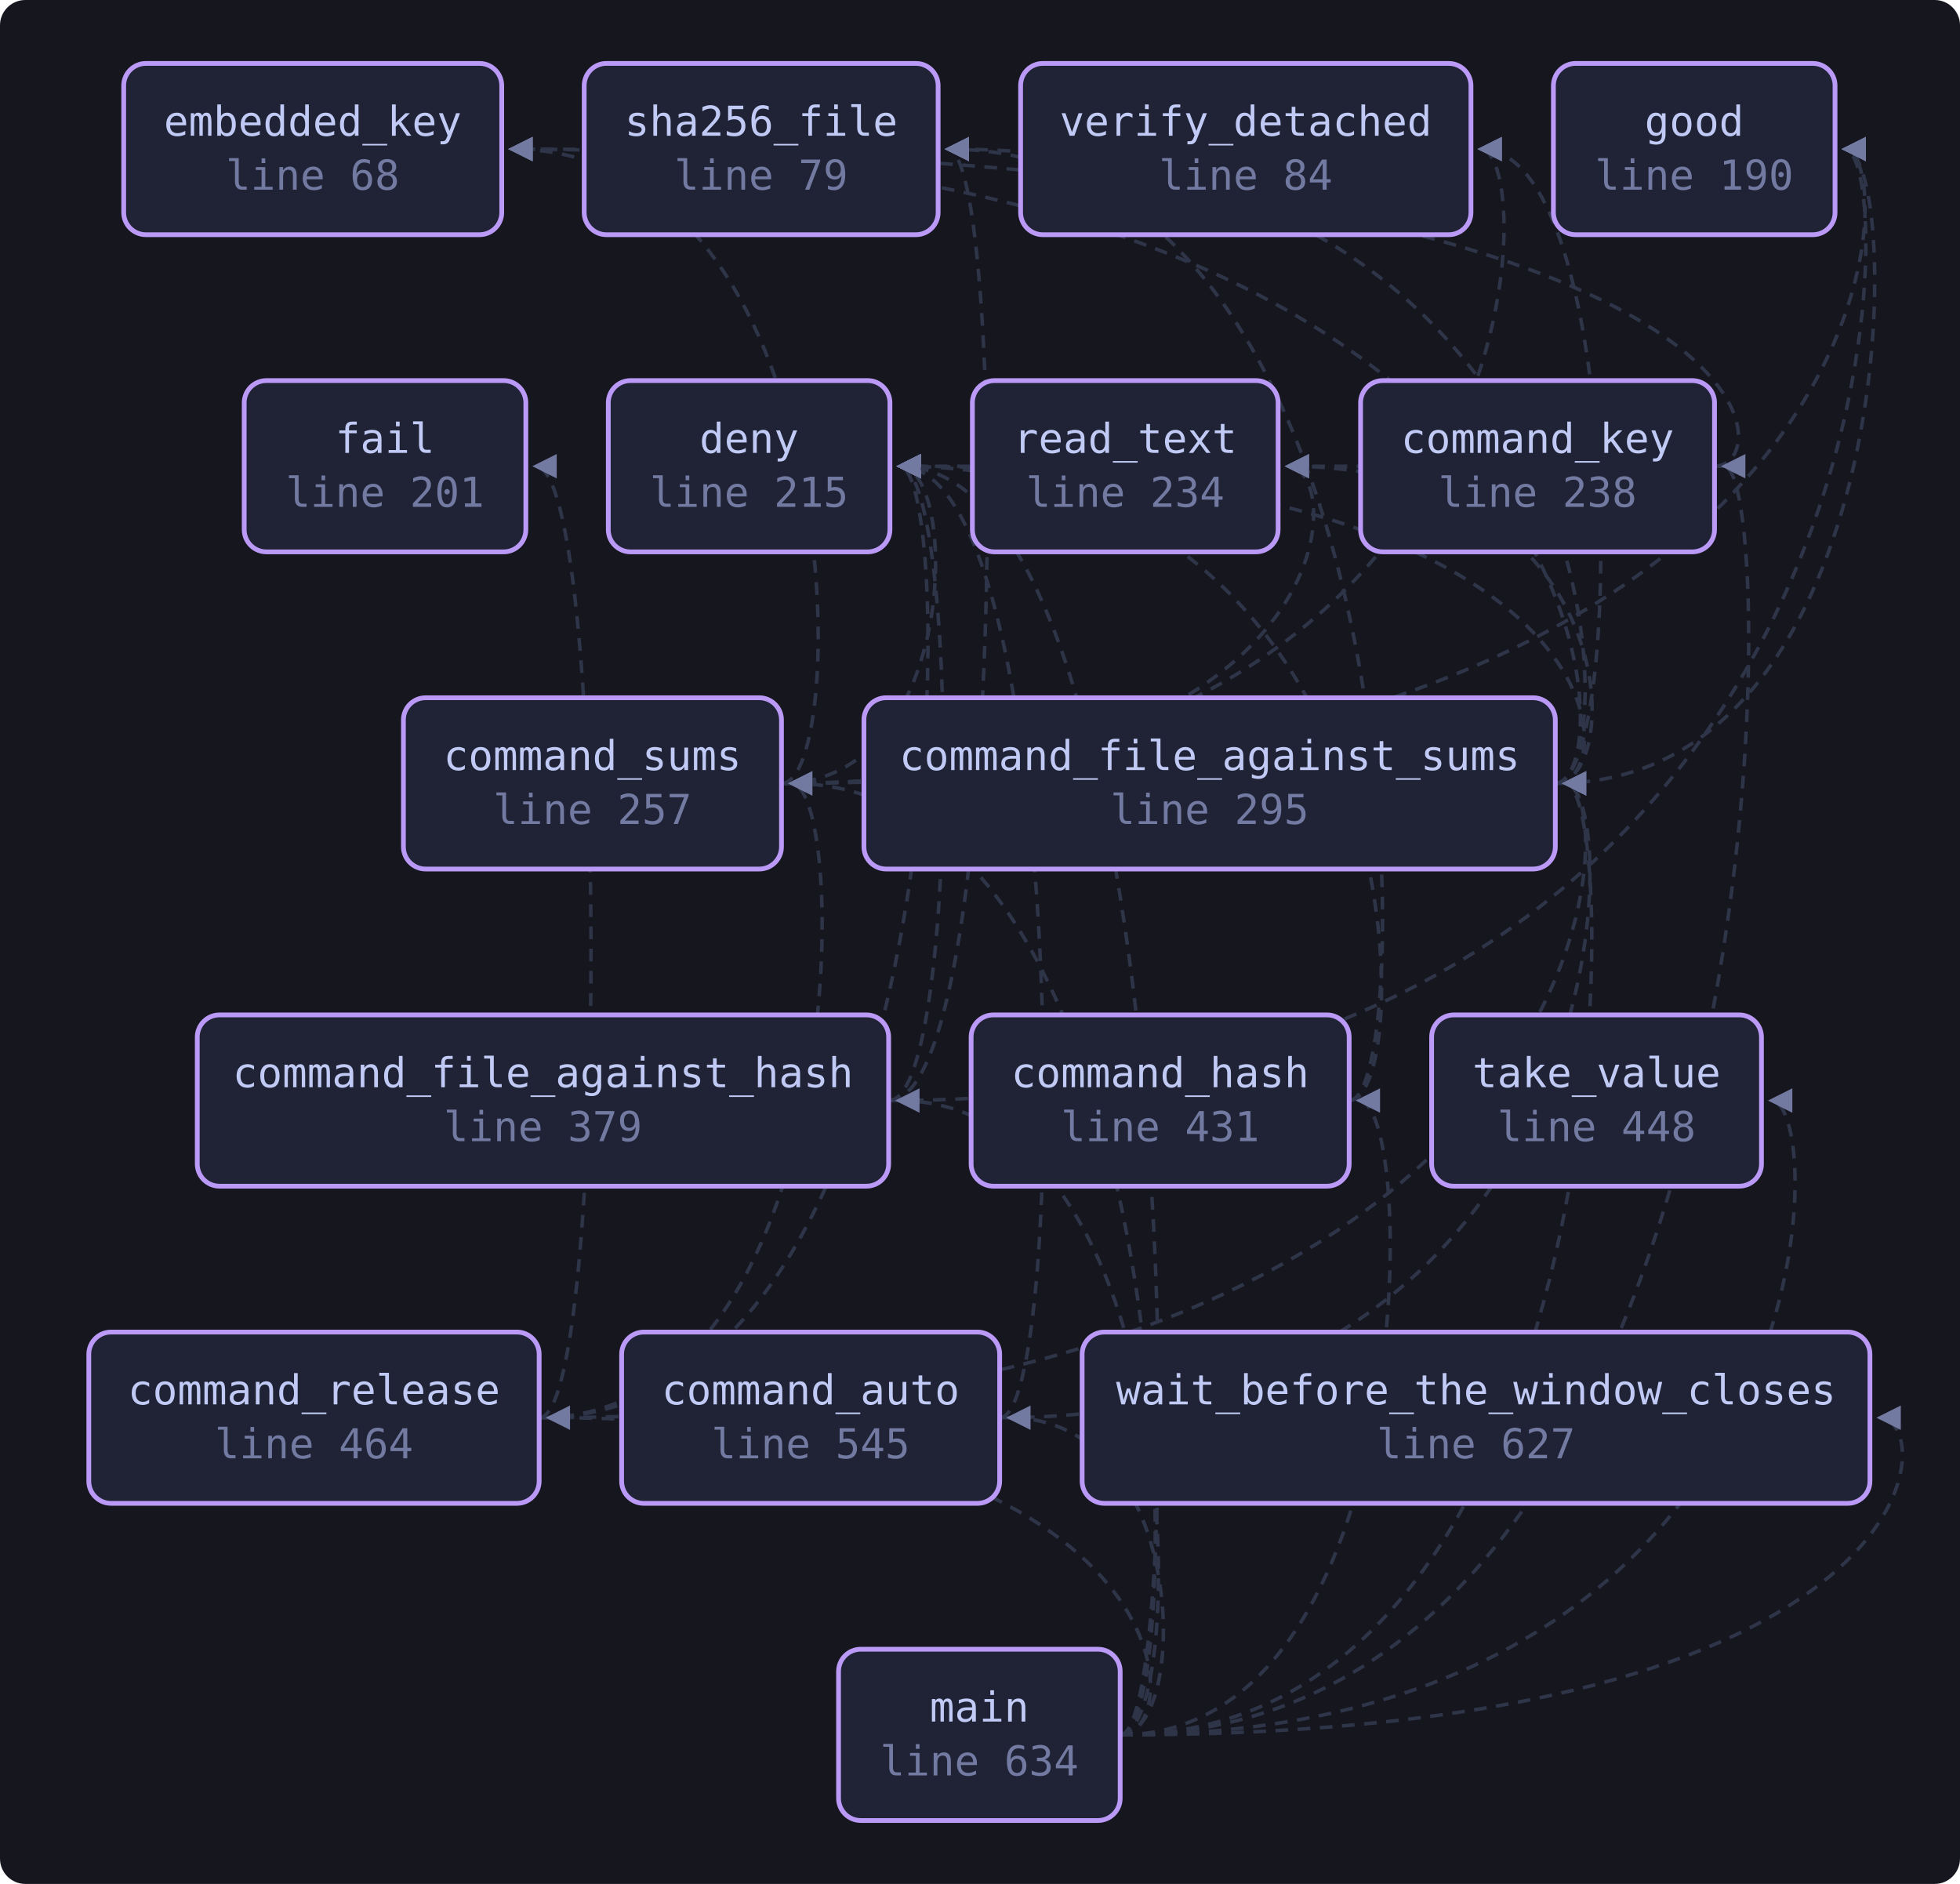
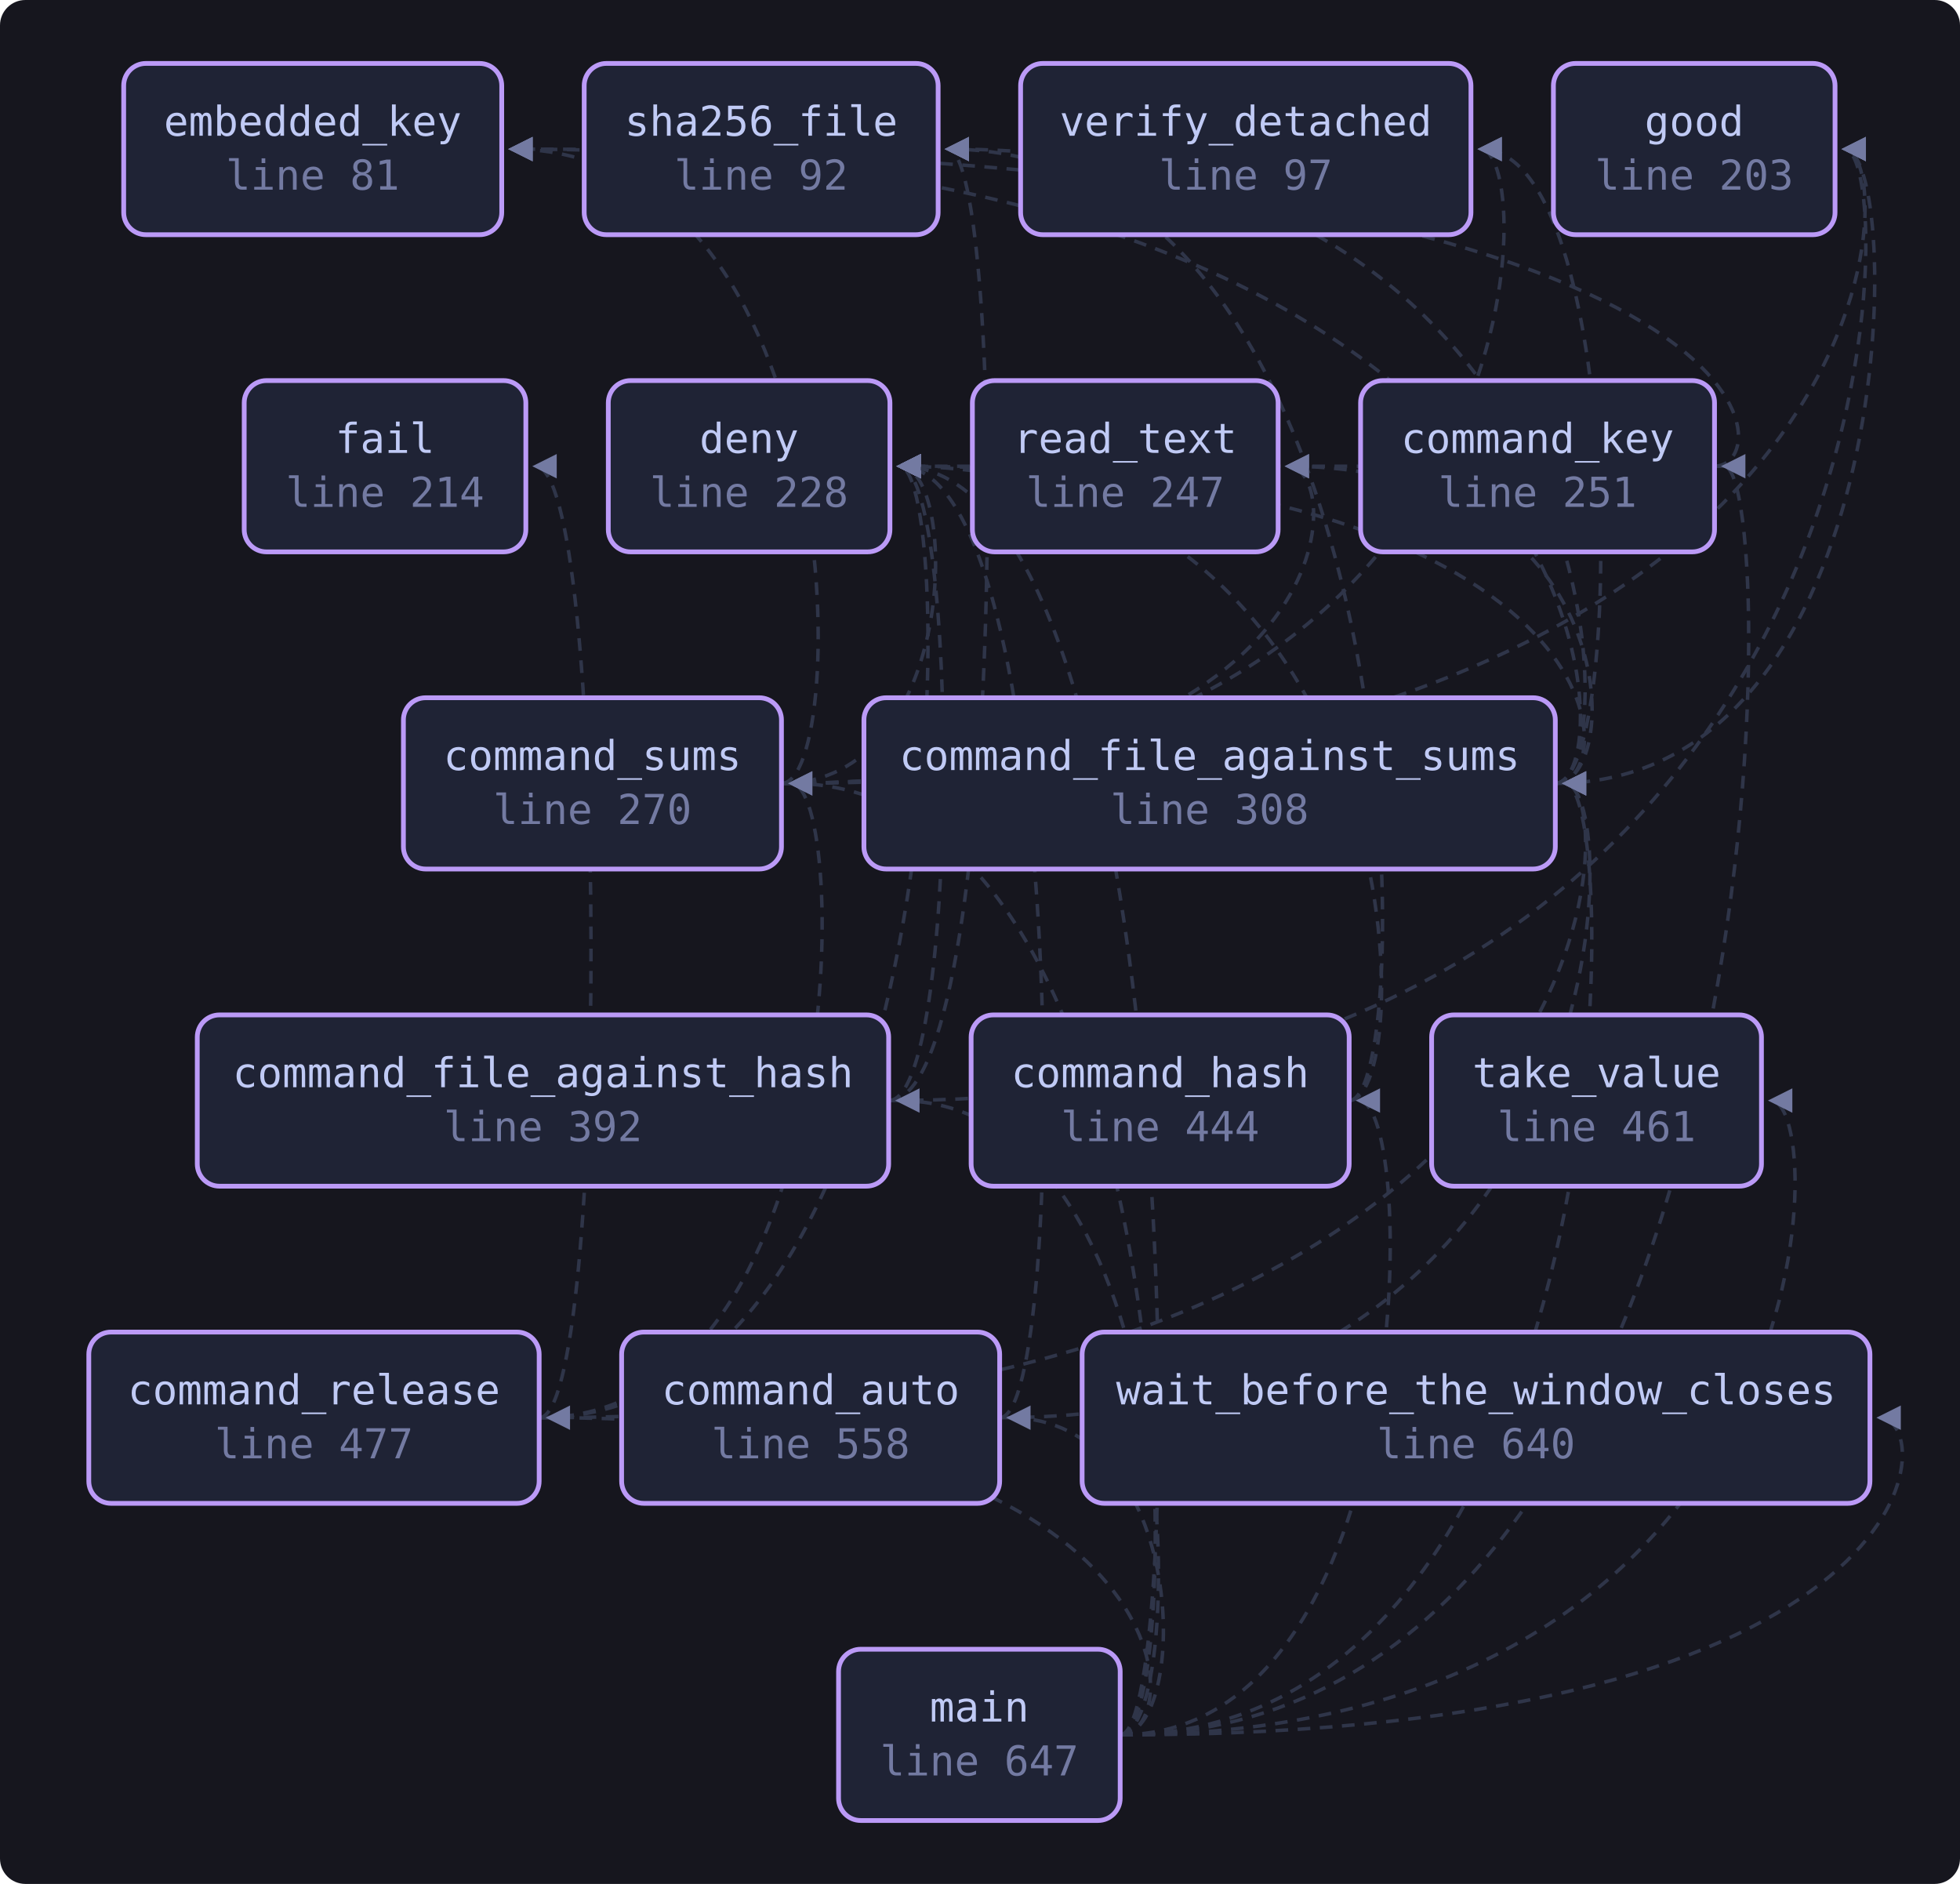
<svg xmlns="http://www.w3.org/2000/svg" viewBox="0 0 618 594" width="618" height="594" style="max-width:100%;height:auto" role="img" aria-label="flowchart">
  <defs>
    <marker id="a" viewBox="0 0 8 8" refX="7" refY="4" markerWidth="7" markerHeight="7" orient="auto-start-reverse">
      <path d="M0 0 L8 4 L0 8 z" fill="var(--muted, #737aa2)" />
    </marker>
  </defs>
  <rect x="0" y="0" width="618" height="594" fill="var(--bg-inset, #16161e)" rx="8" />
  <path d="M315.2 447.0 C 512.4 447.0, 512.4 247.0, 493.4 247.0" fill="none" stroke="var(--border, #2f3549)" stroke-width="1.1" stroke-dasharray="4 3" marker-end="url(#a)" />
  <path d="M315.2 447.0 C 337.2 447.0, 337.2 147.0, 283.6 147.0" fill="none" stroke="var(--border, #2f3549)" stroke-width="1.1" stroke-dasharray="4 3" marker-end="url(#a)" />
  <path d="M280.2 347.0 C 302.6 347.0, 302.6 147.0, 283.6 147.0" fill="none" stroke="var(--border, #2f3549)" stroke-width="1.1" stroke-dasharray="4 3" marker-end="url(#a)" />
  <path d="M280.2 347.0 C 600.6 347.0, 600.6 47.0, 581.6 47.0" fill="none" stroke="var(--border, #2f3549)" stroke-width="1.1" stroke-dasharray="4 3" marker-end="url(#a)" />
  <path d="M280.2 347.0 C 317.8 347.0, 317.8 47.0, 298.8 47.0" fill="none" stroke="var(--border, #2f3549)" stroke-width="1.1" stroke-dasharray="4 3" marker-end="url(#a)" />
  <path d="M490.4 247.0 C 512.4 247.0, 512.4 147.0, 283.6 147.0" fill="none" stroke="var(--border, #2f3549)" stroke-width="1.1" stroke-dasharray="4 3" marker-end="url(#a)" />
  <path d="M490.4 247.0 C 512.4 247.0, 512.4 47.0, 161.2 47.0" fill="none" stroke="var(--border, #2f3549)" stroke-width="1.1" stroke-dasharray="4 3" marker-end="url(#a)" />
  <path d="M490.4 247.0 C 600.6 247.0, 600.6 47.0, 581.6 47.0" fill="none" stroke="var(--border, #2f3549)" stroke-width="1.1" stroke-dasharray="4 3" marker-end="url(#a)" />
  <path d="M490.4 247.0 C 512.4 247.0, 512.4 147.0, 406.0 147.0" fill="none" stroke="var(--border, #2f3549)" stroke-width="1.1" stroke-dasharray="4 3" marker-end="url(#a)" />
  <path d="M490.4 247.0 C 512.4 247.0, 512.4 47.0, 298.8 47.0" fill="none" stroke="var(--border, #2f3549)" stroke-width="1.1" stroke-dasharray="4 3" marker-end="url(#a)" />
  <path d="M490.4 247.0 C 512.4 247.0, 512.4 47.0, 466.8 47.0" fill="none" stroke="var(--border, #2f3549)" stroke-width="1.1" stroke-dasharray="4 3" marker-end="url(#a)" />
  <path d="M425.4 347.0 C 447.4 347.0, 447.4 147.0, 283.6 147.0" fill="none" stroke="var(--border, #2f3549)" stroke-width="1.1" stroke-dasharray="4 3" marker-end="url(#a)" />
  <path d="M425.4 347.0 C 447.4 347.0, 447.4 47.0, 298.8 47.0" fill="none" stroke="var(--border, #2f3549)" stroke-width="1.1" stroke-dasharray="4 3" marker-end="url(#a)" />
  <path d="M540.6 147.0 C 562.6 147.0, 562.6 147.0, 283.6 147.0" fill="none" stroke="var(--border, #2f3549)" stroke-width="1.1" stroke-dasharray="4 3" marker-end="url(#a)" />
  <path d="M540.6 147.0 C 562.6 147.0, 562.6 47.0, 161.2 47.0" fill="none" stroke="var(--border, #2f3549)" stroke-width="1.1" stroke-dasharray="4 3" marker-end="url(#a)" />
  <path d="M170.0 447.0 C 512.4 447.0, 512.4 247.0, 493.4 247.0" fill="none" stroke="var(--border, #2f3549)" stroke-width="1.1" stroke-dasharray="4 3" marker-end="url(#a)" />
  <path d="M170.0 447.0 C 268.4 447.0, 268.4 247.0, 249.4 247.0" fill="none" stroke="var(--border, #2f3549)" stroke-width="1.1" stroke-dasharray="4 3" marker-end="url(#a)" />
  <path d="M170.0 447.0 C 302.6 447.0, 302.6 147.0, 283.6 147.0" fill="none" stroke="var(--border, #2f3549)" stroke-width="1.1" stroke-dasharray="4 3" marker-end="url(#a)" />
  <path d="M170.0 447.0 C 192.0 447.0, 192.0 147.0, 168.8 147.0" fill="none" stroke="var(--border, #2f3549)" stroke-width="1.1" stroke-dasharray="4 3" marker-end="url(#a)" />
  <path d="M246.4 247.0 C 302.6 247.0, 302.6 147.0, 283.6 147.0" fill="none" stroke="var(--border, #2f3549)" stroke-width="1.1" stroke-dasharray="4 3" marker-end="url(#a)" />
  <path d="M246.4 247.0 C 268.4 247.0, 268.4 47.0, 161.2 47.0" fill="none" stroke="var(--border, #2f3549)" stroke-width="1.1" stroke-dasharray="4 3" marker-end="url(#a)" />
  <path d="M246.4 247.0 C 600.6 247.0, 600.6 47.0, 581.6 47.0" fill="none" stroke="var(--border, #2f3549)" stroke-width="1.1" stroke-dasharray="4 3" marker-end="url(#a)" />
  <path d="M246.4 247.0 C 425.0 247.0, 425.0 147.0, 406.0 147.0" fill="none" stroke="var(--border, #2f3549)" stroke-width="1.1" stroke-dasharray="4 3" marker-end="url(#a)" />
  <path d="M246.4 247.0 C 485.8 247.0, 485.8 47.0, 466.8 47.0" fill="none" stroke="var(--border, #2f3549)" stroke-width="1.1" stroke-dasharray="4 3" marker-end="url(#a)" />
  <path d="M353.2 547.0 C 375.2 547.0, 375.2 447.0, 318.2 447.0" fill="none" stroke="var(--border, #2f3549)" stroke-width="1.1" stroke-dasharray="4 3" marker-end="url(#a)" />
  <path d="M353.2 547.0 C 375.2 547.0, 375.2 347.0, 283.2 347.0" fill="none" stroke="var(--border, #2f3549)" stroke-width="1.1" stroke-dasharray="4 3" marker-end="url(#a)" />
  <path d="M353.2 547.0 C 512.4 547.0, 512.4 247.0, 493.4 247.0" fill="none" stroke="var(--border, #2f3549)" stroke-width="1.1" stroke-dasharray="4 3" marker-end="url(#a)" />
  <path d="M353.2 547.0 C 447.4 547.0, 447.4 347.0, 428.4 347.0" fill="none" stroke="var(--border, #2f3549)" stroke-width="1.1" stroke-dasharray="4 3" marker-end="url(#a)" />
  <path d="M353.2 547.0 C 562.6 547.0, 562.6 147.0, 543.6 147.0" fill="none" stroke="var(--border, #2f3549)" stroke-width="1.1" stroke-dasharray="4 3" marker-end="url(#a)" />
  <path d="M353.2 547.0 C 375.2 547.0, 375.2 447.0, 173.0 447.0" fill="none" stroke="var(--border, #2f3549)" stroke-width="1.1" stroke-dasharray="4 3" marker-end="url(#a)" />
  <path d="M353.2 547.0 C 375.2 547.0, 375.2 247.0, 249.4 247.0" fill="none" stroke="var(--border, #2f3549)" stroke-width="1.1" stroke-dasharray="4 3" marker-end="url(#a)" />
  <path d="M353.2 547.0 C 375.2 547.0, 375.2 147.0, 283.6 147.0" fill="none" stroke="var(--border, #2f3549)" stroke-width="1.1" stroke-dasharray="4 3" marker-end="url(#a)" />
  <path d="M353.2 547.0 C 577.4 547.0, 577.4 347.0, 558.4 347.0" fill="none" stroke="var(--border, #2f3549)" stroke-width="1.1" stroke-dasharray="4 3" marker-end="url(#a)" />
  <path d="M353.2 547.0 C 611.6 547.0, 611.6 447.0, 592.6 447.0" fill="none" stroke="var(--border, #2f3549)" stroke-width="1.1" stroke-dasharray="4 3" marker-end="url(#a)" />
-   <a href="https://github.com/tilas01/veilvoice/blob/main/crates/veilvoice-verify/src/main.rs#L68" target="_blank" rel="noopener noreferrer">
+   <a href="https://github.com/tilas01/veilvoice/blob/main/crates/veilvoice-verify/src/main.rs#L81" target="_blank" rel="noopener noreferrer">
    <rect x="39.0" y="20.0" width="119.2" height="54.0" rx="7" fill="var(--bg-soft, #1f2335)" stroke="var(--accent-2, #bb9af7)" stroke-width="1.5" />
    <text x="98.6" y="42.8" font-family="ui-monospace, SFMono-Regular, Menlo, Consolas, monospace" font-size="13" fill="var(--fg, #c0caf5)" text-anchor="middle">embedded_key</text>
-     <text x="98.6" y="59.8" font-family="ui-monospace, SFMono-Regular, Menlo, Consolas, monospace" font-size="13" fill="var(--muted, #737aa2)" text-anchor="middle">line 68</text>
+     <text x="98.6" y="59.8" font-family="ui-monospace, SFMono-Regular, Menlo, Consolas, monospace" font-size="13" fill="var(--muted, #737aa2)" text-anchor="middle">line 81</text>
  </a>
-   <a href="https://github.com/tilas01/veilvoice/blob/main/crates/veilvoice-verify/src/main.rs#L79" target="_blank" rel="noopener noreferrer">
+   <a href="https://github.com/tilas01/veilvoice/blob/main/crates/veilvoice-verify/src/main.rs#L92" target="_blank" rel="noopener noreferrer">
    <rect x="184.2" y="20.0" width="111.6" height="54.0" rx="7" fill="var(--bg-soft, #1f2335)" stroke="var(--accent-2, #bb9af7)" stroke-width="1.5" />
    <text x="240.0" y="42.8" font-family="ui-monospace, SFMono-Regular, Menlo, Consolas, monospace" font-size="13" fill="var(--fg, #c0caf5)" text-anchor="middle">sha256_file</text>
-     <text x="240.0" y="59.8" font-family="ui-monospace, SFMono-Regular, Menlo, Consolas, monospace" font-size="13" fill="var(--muted, #737aa2)" text-anchor="middle">line 79</text>
+     <text x="240.0" y="59.8" font-family="ui-monospace, SFMono-Regular, Menlo, Consolas, monospace" font-size="13" fill="var(--muted, #737aa2)" text-anchor="middle">line 92</text>
  </a>
-   <a href="https://github.com/tilas01/veilvoice/blob/main/crates/veilvoice-verify/src/main.rs#L84" target="_blank" rel="noopener noreferrer">
+   <a href="https://github.com/tilas01/veilvoice/blob/main/crates/veilvoice-verify/src/main.rs#L97" target="_blank" rel="noopener noreferrer">
    <rect x="321.8" y="20.0" width="142.0" height="54.0" rx="7" fill="var(--bg-soft, #1f2335)" stroke="var(--accent-2, #bb9af7)" stroke-width="1.5" />
    <text x="392.8" y="42.8" font-family="ui-monospace, SFMono-Regular, Menlo, Consolas, monospace" font-size="13" fill="var(--fg, #c0caf5)" text-anchor="middle">verify_detached</text>
-     <text x="392.8" y="59.8" font-family="ui-monospace, SFMono-Regular, Menlo, Consolas, monospace" font-size="13" fill="var(--muted, #737aa2)" text-anchor="middle">line 84</text>
+     <text x="392.8" y="59.8" font-family="ui-monospace, SFMono-Regular, Menlo, Consolas, monospace" font-size="13" fill="var(--muted, #737aa2)" text-anchor="middle">line 97</text>
  </a>
-   <a href="https://github.com/tilas01/veilvoice/blob/main/crates/veilvoice-verify/src/main.rs#L190" target="_blank" rel="noopener noreferrer">
+   <a href="https://github.com/tilas01/veilvoice/blob/main/crates/veilvoice-verify/src/main.rs#L203" target="_blank" rel="noopener noreferrer">
    <rect x="489.8" y="20.0" width="88.8" height="54.0" rx="7" fill="var(--bg-soft, #1f2335)" stroke="var(--accent-2, #bb9af7)" stroke-width="1.5" />
    <text x="534.2" y="42.8" font-family="ui-monospace, SFMono-Regular, Menlo, Consolas, monospace" font-size="13" fill="var(--fg, #c0caf5)" text-anchor="middle">good</text>
-     <text x="534.2" y="59.8" font-family="ui-monospace, SFMono-Regular, Menlo, Consolas, monospace" font-size="13" fill="var(--muted, #737aa2)" text-anchor="middle">line 190</text>
+     <text x="534.2" y="59.8" font-family="ui-monospace, SFMono-Regular, Menlo, Consolas, monospace" font-size="13" fill="var(--muted, #737aa2)" text-anchor="middle">line 203</text>
  </a>
-   <a href="https://github.com/tilas01/veilvoice/blob/main/crates/veilvoice-verify/src/main.rs#L201" target="_blank" rel="noopener noreferrer">
+   <a href="https://github.com/tilas01/veilvoice/blob/main/crates/veilvoice-verify/src/main.rs#L214" target="_blank" rel="noopener noreferrer">
    <rect x="77.0" y="120.0" width="88.8" height="54.0" rx="7" fill="var(--bg-soft, #1f2335)" stroke="var(--accent-2, #bb9af7)" stroke-width="1.5" />
    <text x="121.4" y="142.8" font-family="ui-monospace, SFMono-Regular, Menlo, Consolas, monospace" font-size="13" fill="var(--fg, #c0caf5)" text-anchor="middle">fail</text>
-     <text x="121.4" y="159.8" font-family="ui-monospace, SFMono-Regular, Menlo, Consolas, monospace" font-size="13" fill="var(--muted, #737aa2)" text-anchor="middle">line 201</text>
+     <text x="121.4" y="159.8" font-family="ui-monospace, SFMono-Regular, Menlo, Consolas, monospace" font-size="13" fill="var(--muted, #737aa2)" text-anchor="middle">line 214</text>
  </a>
-   <a href="https://github.com/tilas01/veilvoice/blob/main/crates/veilvoice-verify/src/main.rs#L215" target="_blank" rel="noopener noreferrer">
+   <a href="https://github.com/tilas01/veilvoice/blob/main/crates/veilvoice-verify/src/main.rs#L228" target="_blank" rel="noopener noreferrer">
    <rect x="191.8" y="120.0" width="88.8" height="54.0" rx="7" fill="var(--bg-soft, #1f2335)" stroke="var(--accent-2, #bb9af7)" stroke-width="1.5" />
    <text x="236.2" y="142.8" font-family="ui-monospace, SFMono-Regular, Menlo, Consolas, monospace" font-size="13" fill="var(--fg, #c0caf5)" text-anchor="middle">deny</text>
-     <text x="236.2" y="159.8" font-family="ui-monospace, SFMono-Regular, Menlo, Consolas, monospace" font-size="13" fill="var(--muted, #737aa2)" text-anchor="middle">line 215</text>
+     <text x="236.2" y="159.8" font-family="ui-monospace, SFMono-Regular, Menlo, Consolas, monospace" font-size="13" fill="var(--muted, #737aa2)" text-anchor="middle">line 228</text>
  </a>
-   <a href="https://github.com/tilas01/veilvoice/blob/main/crates/veilvoice-verify/src/main.rs#L234" target="_blank" rel="noopener noreferrer">
+   <a href="https://github.com/tilas01/veilvoice/blob/main/crates/veilvoice-verify/src/main.rs#L247" target="_blank" rel="noopener noreferrer">
    <rect x="306.6" y="120.0" width="96.4" height="54.0" rx="7" fill="var(--bg-soft, #1f2335)" stroke="var(--accent-2, #bb9af7)" stroke-width="1.5" />
    <text x="354.8" y="142.8" font-family="ui-monospace, SFMono-Regular, Menlo, Consolas, monospace" font-size="13" fill="var(--fg, #c0caf5)" text-anchor="middle">read_text</text>
-     <text x="354.8" y="159.8" font-family="ui-monospace, SFMono-Regular, Menlo, Consolas, monospace" font-size="13" fill="var(--muted, #737aa2)" text-anchor="middle">line 234</text>
+     <text x="354.8" y="159.8" font-family="ui-monospace, SFMono-Regular, Menlo, Consolas, monospace" font-size="13" fill="var(--muted, #737aa2)" text-anchor="middle">line 247</text>
  </a>
-   <a href="https://github.com/tilas01/veilvoice/blob/main/crates/veilvoice-verify/src/main.rs#L238" target="_blank" rel="noopener noreferrer">
+   <a href="https://github.com/tilas01/veilvoice/blob/main/crates/veilvoice-verify/src/main.rs#L251" target="_blank" rel="noopener noreferrer">
    <rect x="429.0" y="120.0" width="111.6" height="54.0" rx="7" fill="var(--bg-soft, #1f2335)" stroke="var(--accent-2, #bb9af7)" stroke-width="1.5" />
    <text x="484.8" y="142.8" font-family="ui-monospace, SFMono-Regular, Menlo, Consolas, monospace" font-size="13" fill="var(--fg, #c0caf5)" text-anchor="middle">command_key</text>
-     <text x="484.8" y="159.8" font-family="ui-monospace, SFMono-Regular, Menlo, Consolas, monospace" font-size="13" fill="var(--muted, #737aa2)" text-anchor="middle">line 238</text>
+     <text x="484.8" y="159.8" font-family="ui-monospace, SFMono-Regular, Menlo, Consolas, monospace" font-size="13" fill="var(--muted, #737aa2)" text-anchor="middle">line 251</text>
  </a>
-   <a href="https://github.com/tilas01/veilvoice/blob/main/crates/veilvoice-verify/src/main.rs#L257" target="_blank" rel="noopener noreferrer">
+   <a href="https://github.com/tilas01/veilvoice/blob/main/crates/veilvoice-verify/src/main.rs#L270" target="_blank" rel="noopener noreferrer">
    <rect x="127.2" y="220.0" width="119.2" height="54.0" rx="7" fill="var(--bg-soft, #1f2335)" stroke="var(--accent-2, #bb9af7)" stroke-width="1.5" />
    <text x="186.8" y="242.8" font-family="ui-monospace, SFMono-Regular, Menlo, Consolas, monospace" font-size="13" fill="var(--fg, #c0caf5)" text-anchor="middle">command_sums</text>
-     <text x="186.8" y="259.8" font-family="ui-monospace, SFMono-Regular, Menlo, Consolas, monospace" font-size="13" fill="var(--muted, #737aa2)" text-anchor="middle">line 257</text>
+     <text x="186.8" y="259.8" font-family="ui-monospace, SFMono-Regular, Menlo, Consolas, monospace" font-size="13" fill="var(--muted, #737aa2)" text-anchor="middle">line 270</text>
  </a>
-   <a href="https://github.com/tilas01/veilvoice/blob/main/crates/veilvoice-verify/src/main.rs#L295" target="_blank" rel="noopener noreferrer">
+   <a href="https://github.com/tilas01/veilvoice/blob/main/crates/veilvoice-verify/src/main.rs#L308" target="_blank" rel="noopener noreferrer">
    <rect x="272.4" y="220.0" width="218.0" height="54.0" rx="7" fill="var(--bg-soft, #1f2335)" stroke="var(--accent-2, #bb9af7)" stroke-width="1.5" />
    <text x="381.4" y="242.8" font-family="ui-monospace, SFMono-Regular, Menlo, Consolas, monospace" font-size="13" fill="var(--fg, #c0caf5)" text-anchor="middle">command_file_against_sums</text>
-     <text x="381.4" y="259.8" font-family="ui-monospace, SFMono-Regular, Menlo, Consolas, monospace" font-size="13" fill="var(--muted, #737aa2)" text-anchor="middle">line 295</text>
+     <text x="381.4" y="259.8" font-family="ui-monospace, SFMono-Regular, Menlo, Consolas, monospace" font-size="13" fill="var(--muted, #737aa2)" text-anchor="middle">line 308</text>
  </a>
-   <a href="https://github.com/tilas01/veilvoice/blob/main/crates/veilvoice-verify/src/main.rs#L379" target="_blank" rel="noopener noreferrer">
+   <a href="https://github.com/tilas01/veilvoice/blob/main/crates/veilvoice-verify/src/main.rs#L392" target="_blank" rel="noopener noreferrer">
    <rect x="62.2" y="320.0" width="218.0" height="54.0" rx="7" fill="var(--bg-soft, #1f2335)" stroke="var(--accent-2, #bb9af7)" stroke-width="1.5" />
    <text x="171.2" y="342.8" font-family="ui-monospace, SFMono-Regular, Menlo, Consolas, monospace" font-size="13" fill="var(--fg, #c0caf5)" text-anchor="middle">command_file_against_hash</text>
-     <text x="171.2" y="359.8" font-family="ui-monospace, SFMono-Regular, Menlo, Consolas, monospace" font-size="13" fill="var(--muted, #737aa2)" text-anchor="middle">line 379</text>
+     <text x="171.2" y="359.8" font-family="ui-monospace, SFMono-Regular, Menlo, Consolas, monospace" font-size="13" fill="var(--muted, #737aa2)" text-anchor="middle">line 392</text>
  </a>
-   <a href="https://github.com/tilas01/veilvoice/blob/main/crates/veilvoice-verify/src/main.rs#L431" target="_blank" rel="noopener noreferrer">
+   <a href="https://github.com/tilas01/veilvoice/blob/main/crates/veilvoice-verify/src/main.rs#L444" target="_blank" rel="noopener noreferrer">
    <rect x="306.2" y="320.0" width="119.2" height="54.0" rx="7" fill="var(--bg-soft, #1f2335)" stroke="var(--accent-2, #bb9af7)" stroke-width="1.5" />
    <text x="365.8" y="342.8" font-family="ui-monospace, SFMono-Regular, Menlo, Consolas, monospace" font-size="13" fill="var(--fg, #c0caf5)" text-anchor="middle">command_hash</text>
-     <text x="365.8" y="359.8" font-family="ui-monospace, SFMono-Regular, Menlo, Consolas, monospace" font-size="13" fill="var(--muted, #737aa2)" text-anchor="middle">line 431</text>
+     <text x="365.8" y="359.8" font-family="ui-monospace, SFMono-Regular, Menlo, Consolas, monospace" font-size="13" fill="var(--muted, #737aa2)" text-anchor="middle">line 444</text>
  </a>
-   <a href="https://github.com/tilas01/veilvoice/blob/main/crates/veilvoice-verify/src/main.rs#L448" target="_blank" rel="noopener noreferrer">
+   <a href="https://github.com/tilas01/veilvoice/blob/main/crates/veilvoice-verify/src/main.rs#L461" target="_blank" rel="noopener noreferrer">
    <rect x="451.4" y="320.0" width="104.0" height="54.0" rx="7" fill="var(--bg-soft, #1f2335)" stroke="var(--accent-2, #bb9af7)" stroke-width="1.5" />
    <text x="503.4" y="342.8" font-family="ui-monospace, SFMono-Regular, Menlo, Consolas, monospace" font-size="13" fill="var(--fg, #c0caf5)" text-anchor="middle">take_value</text>
-     <text x="503.4" y="359.8" font-family="ui-monospace, SFMono-Regular, Menlo, Consolas, monospace" font-size="13" fill="var(--muted, #737aa2)" text-anchor="middle">line 448</text>
+     <text x="503.4" y="359.8" font-family="ui-monospace, SFMono-Regular, Menlo, Consolas, monospace" font-size="13" fill="var(--muted, #737aa2)" text-anchor="middle">line 461</text>
  </a>
-   <a href="https://github.com/tilas01/veilvoice/blob/main/crates/veilvoice-verify/src/main.rs#L464" target="_blank" rel="noopener noreferrer">
+   <a href="https://github.com/tilas01/veilvoice/blob/main/crates/veilvoice-verify/src/main.rs#L477" target="_blank" rel="noopener noreferrer">
    <rect x="28.0" y="420.0" width="142.0" height="54.0" rx="7" fill="var(--bg-soft, #1f2335)" stroke="var(--accent-2, #bb9af7)" stroke-width="1.5" />
    <text x="99.0" y="442.8" font-family="ui-monospace, SFMono-Regular, Menlo, Consolas, monospace" font-size="13" fill="var(--fg, #c0caf5)" text-anchor="middle">command_release</text>
-     <text x="99.0" y="459.8" font-family="ui-monospace, SFMono-Regular, Menlo, Consolas, monospace" font-size="13" fill="var(--muted, #737aa2)" text-anchor="middle">line 464</text>
+     <text x="99.0" y="459.8" font-family="ui-monospace, SFMono-Regular, Menlo, Consolas, monospace" font-size="13" fill="var(--muted, #737aa2)" text-anchor="middle">line 477</text>
  </a>
-   <a href="https://github.com/tilas01/veilvoice/blob/main/crates/veilvoice-verify/src/main.rs#L545" target="_blank" rel="noopener noreferrer">
+   <a href="https://github.com/tilas01/veilvoice/blob/main/crates/veilvoice-verify/src/main.rs#L558" target="_blank" rel="noopener noreferrer">
    <rect x="196.0" y="420.0" width="119.2" height="54.0" rx="7" fill="var(--bg-soft, #1f2335)" stroke="var(--accent-2, #bb9af7)" stroke-width="1.5" />
    <text x="255.6" y="442.8" font-family="ui-monospace, SFMono-Regular, Menlo, Consolas, monospace" font-size="13" fill="var(--fg, #c0caf5)" text-anchor="middle">command_auto</text>
-     <text x="255.6" y="459.8" font-family="ui-monospace, SFMono-Regular, Menlo, Consolas, monospace" font-size="13" fill="var(--muted, #737aa2)" text-anchor="middle">line 545</text>
+     <text x="255.6" y="459.8" font-family="ui-monospace, SFMono-Regular, Menlo, Consolas, monospace" font-size="13" fill="var(--muted, #737aa2)" text-anchor="middle">line 558</text>
  </a>
-   <a href="https://github.com/tilas01/veilvoice/blob/main/crates/veilvoice-verify/src/main.rs#L627" target="_blank" rel="noopener noreferrer">
+   <a href="https://github.com/tilas01/veilvoice/blob/main/crates/veilvoice-verify/src/main.rs#L640" target="_blank" rel="noopener noreferrer">
    <rect x="341.2" y="420.0" width="248.4" height="54.0" rx="7" fill="var(--bg-soft, #1f2335)" stroke="var(--accent-2, #bb9af7)" stroke-width="1.5" />
    <text x="465.4" y="442.8" font-family="ui-monospace, SFMono-Regular, Menlo, Consolas, monospace" font-size="13" fill="var(--fg, #c0caf5)" text-anchor="middle">wait_before_the_window_closes</text>
-     <text x="465.4" y="459.8" font-family="ui-monospace, SFMono-Regular, Menlo, Consolas, monospace" font-size="13" fill="var(--muted, #737aa2)" text-anchor="middle">line 627</text>
+     <text x="465.4" y="459.8" font-family="ui-monospace, SFMono-Regular, Menlo, Consolas, monospace" font-size="13" fill="var(--muted, #737aa2)" text-anchor="middle">line 640</text>
  </a>
-   <a href="https://github.com/tilas01/veilvoice/blob/main/crates/veilvoice-verify/src/main.rs#L634" target="_blank" rel="noopener noreferrer">
+   <a href="https://github.com/tilas01/veilvoice/blob/main/crates/veilvoice-verify/src/main.rs#L647" target="_blank" rel="noopener noreferrer">
    <rect x="264.4" y="520.0" width="88.8" height="54.0" rx="7" fill="var(--bg-soft, #1f2335)" stroke="var(--accent-2, #bb9af7)" stroke-width="1.5" />
    <text x="308.8" y="542.8" font-family="ui-monospace, SFMono-Regular, Menlo, Consolas, monospace" font-size="13" fill="var(--fg, #c0caf5)" text-anchor="middle">main</text>
-     <text x="308.8" y="559.8" font-family="ui-monospace, SFMono-Regular, Menlo, Consolas, monospace" font-size="13" fill="var(--muted, #737aa2)" text-anchor="middle">line 634</text>
+     <text x="308.8" y="559.8" font-family="ui-monospace, SFMono-Regular, Menlo, Consolas, monospace" font-size="13" fill="var(--muted, #737aa2)" text-anchor="middle">line 647</text>
  </a>
</svg>
